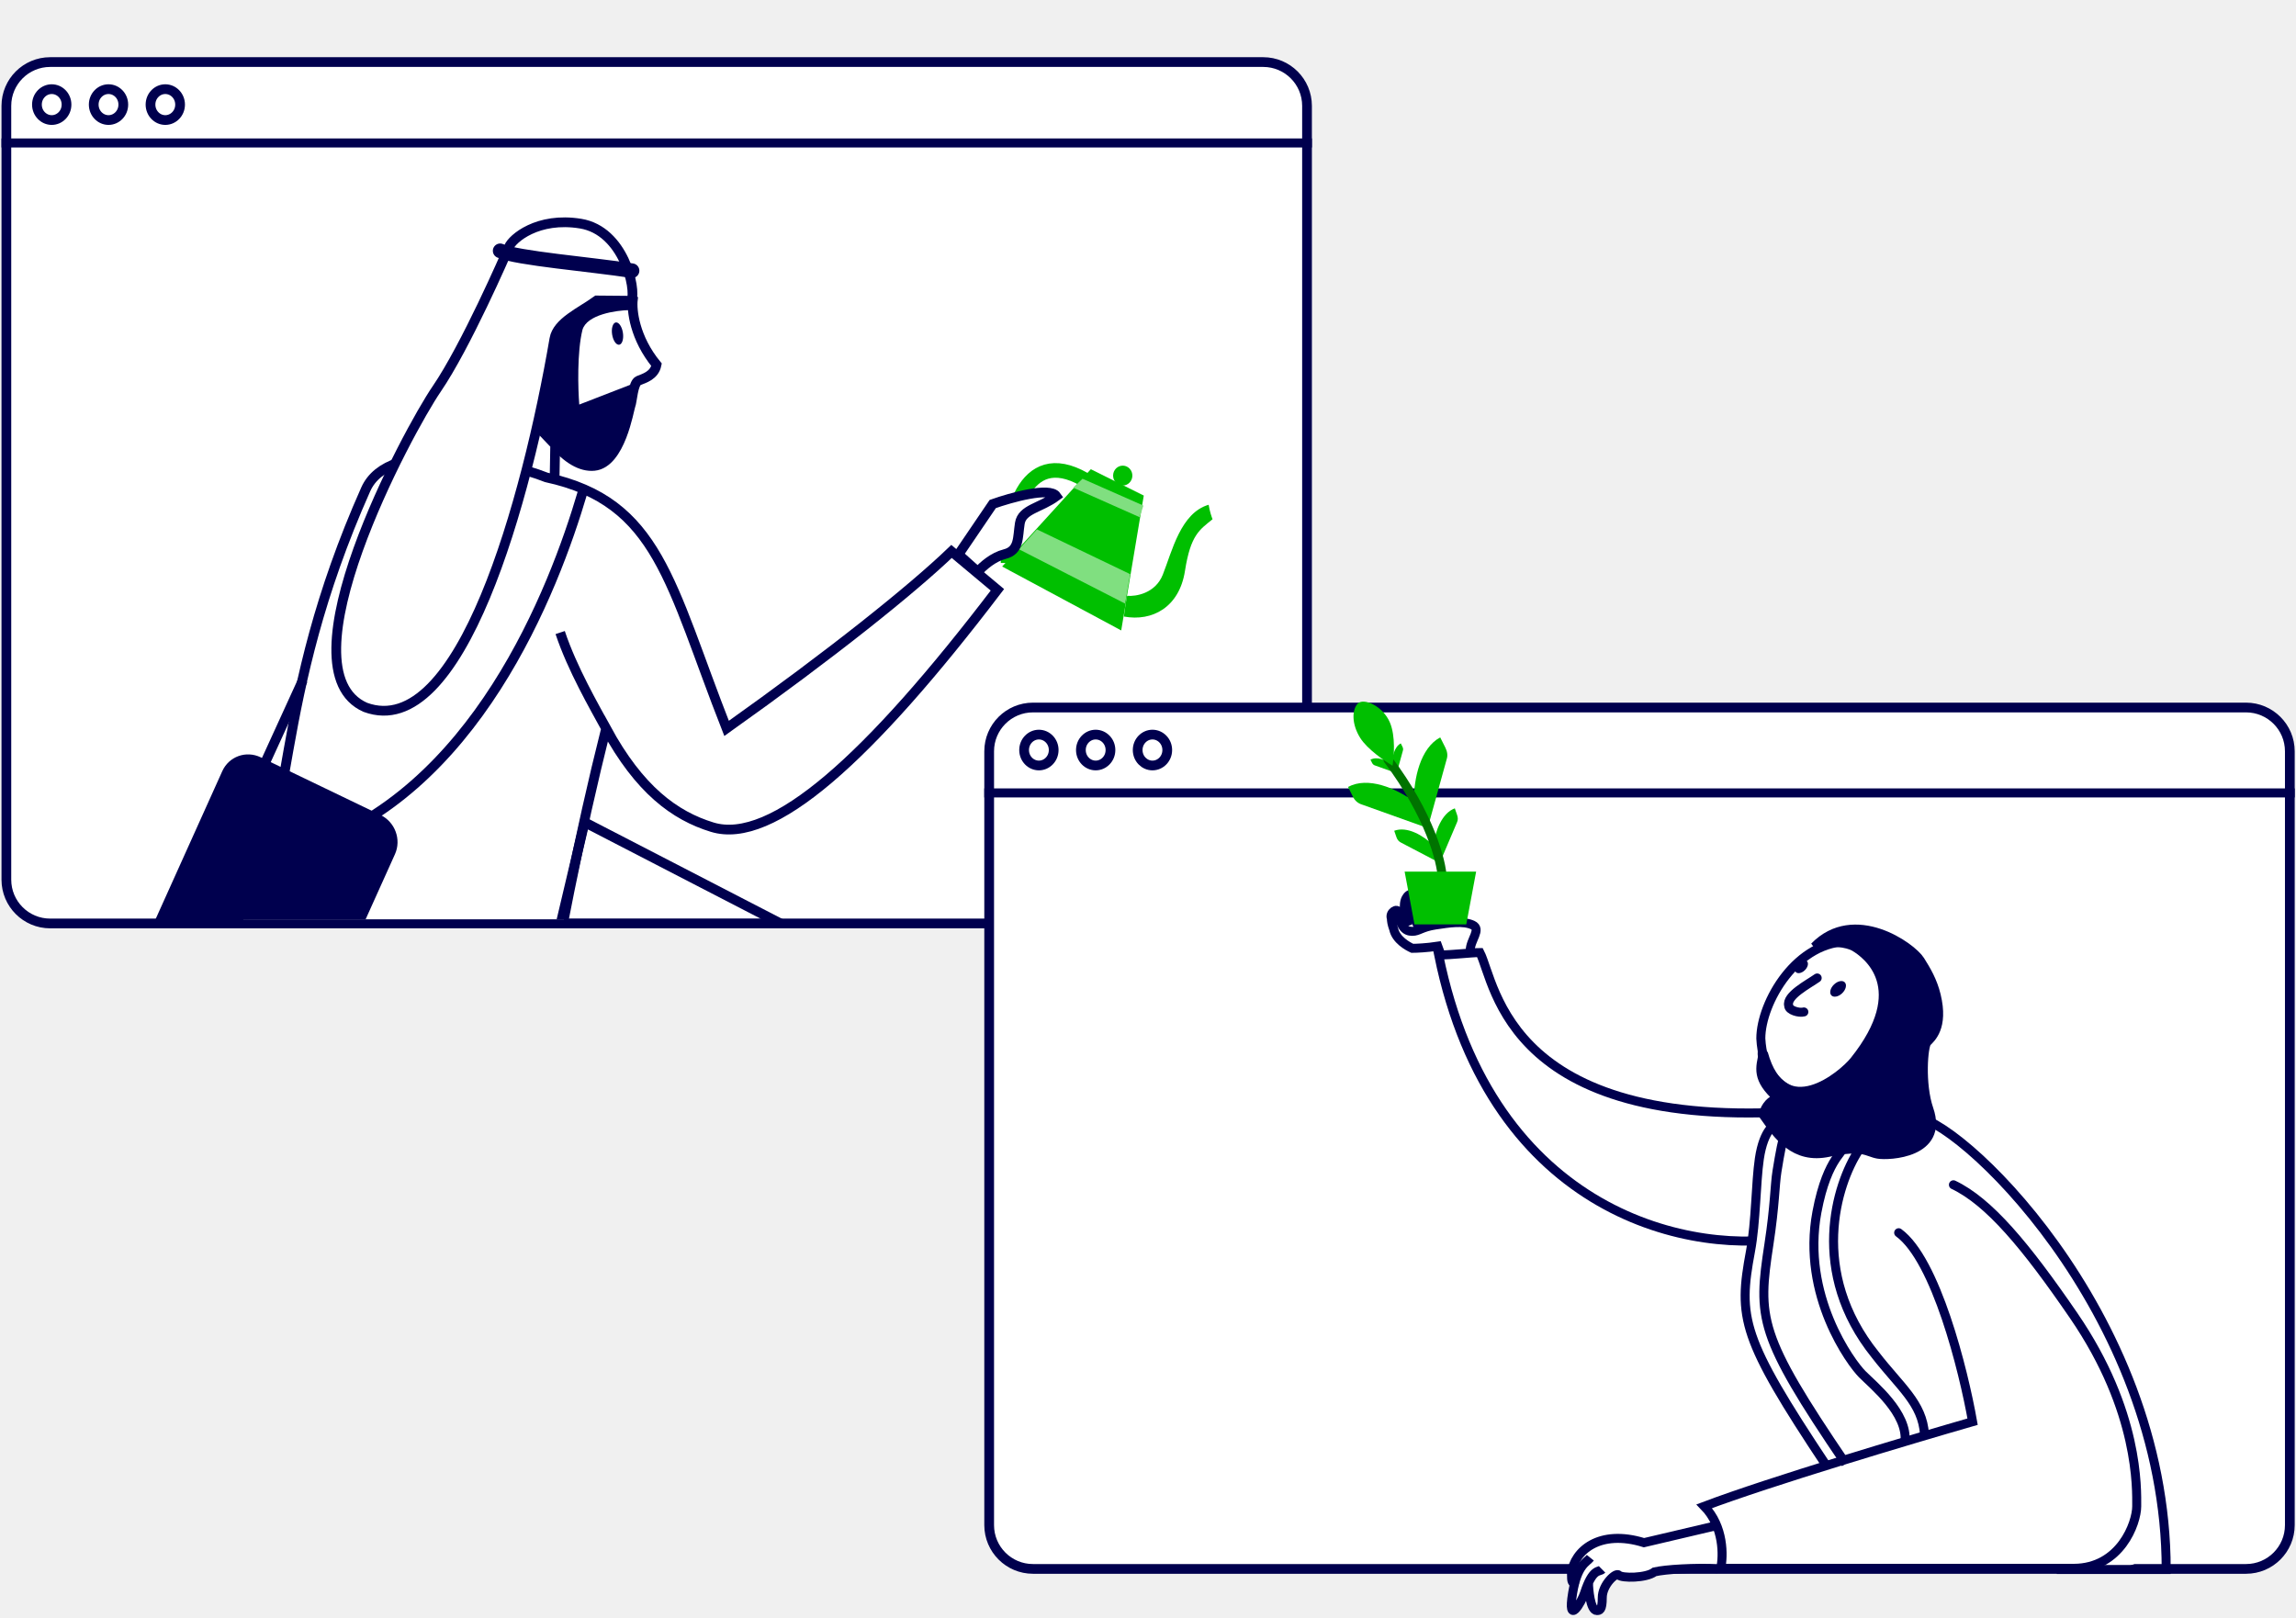
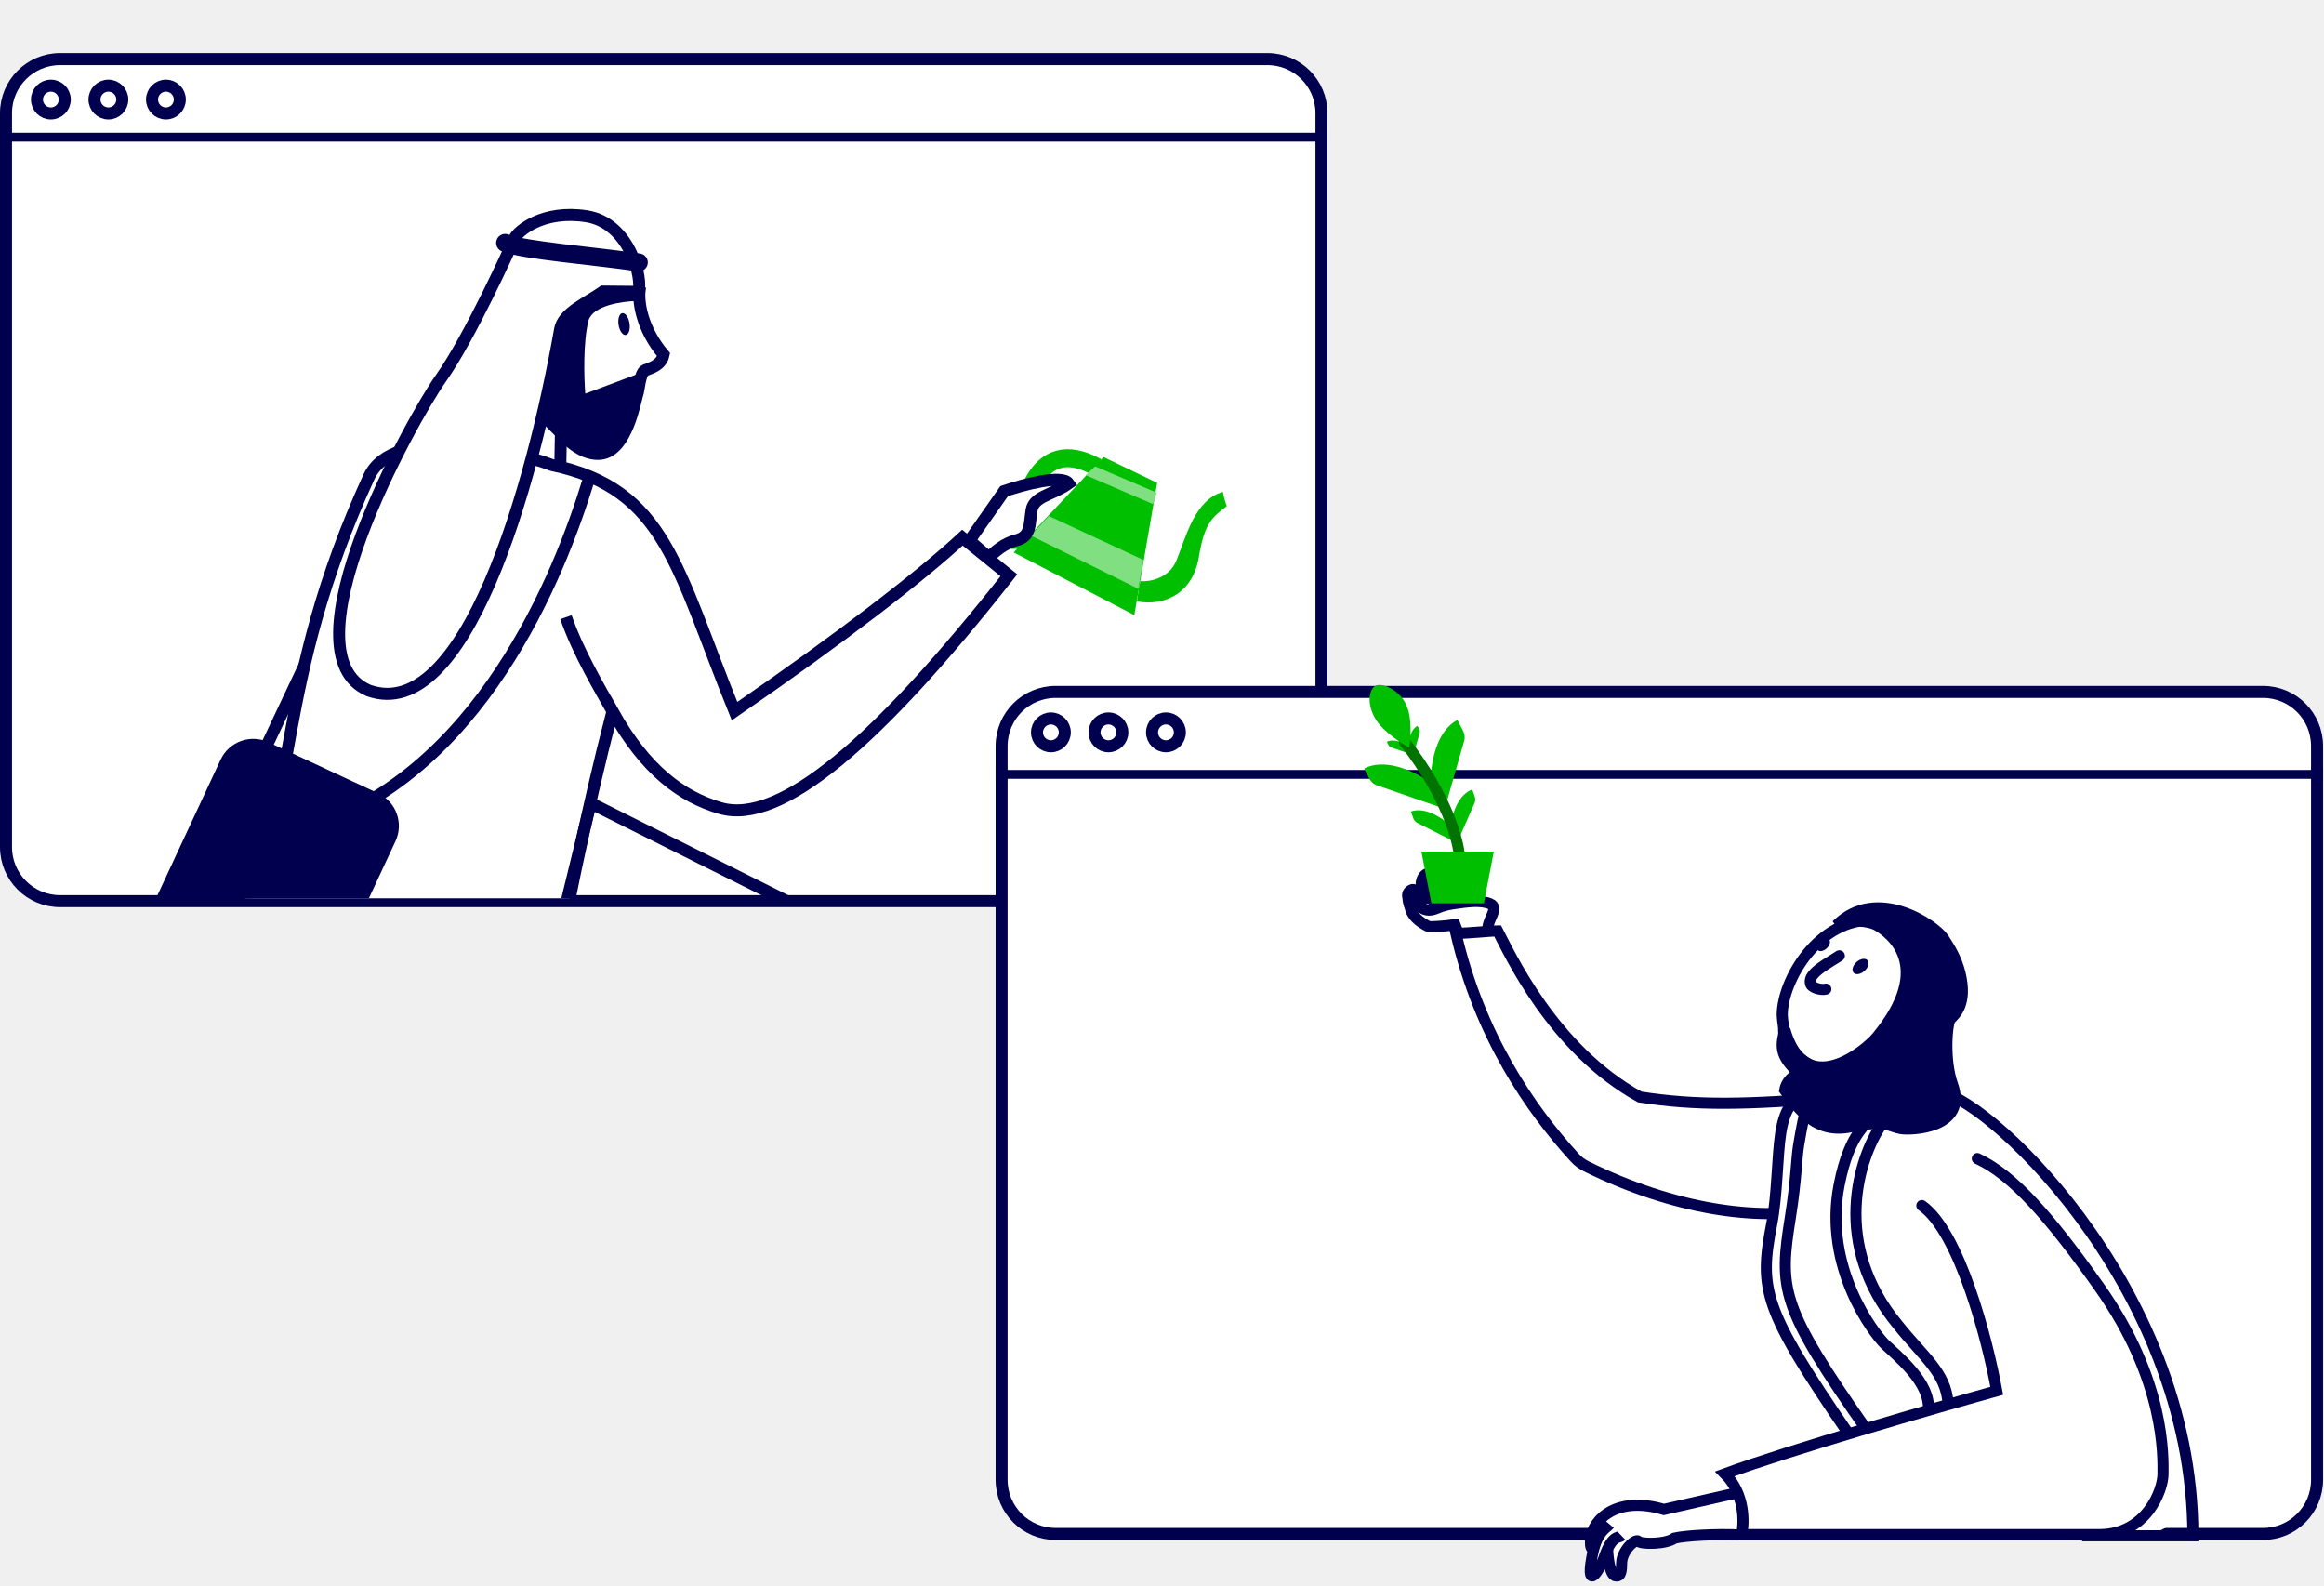
- <svg xmlns="http://www.w3.org/2000/svg" width="464" height="327" viewBox="0 0 464 327" fill="none">
-   <rect x="1.286" y="12.545" width="262.851" height="174.103" rx="8.853" fill="white" stroke="#00004E" stroke-width="1.967" />
-   <g clip-path="url(#clip0_1179_2557)">
-     <path d="M132.681 73.723C128.228 68.303 127.632 62.685 127.89 60.554L121.711 56.395L112.284 55.618C108.567 58.634 101.878 66.917 104.856 75.922C108.578 87.178 114.763 94.707 120.092 94.163C125.421 93.62 127.086 82.808 127.421 81.993C127.756 81.178 127.918 77.402 129.04 76.933C130.161 76.463 132.236 75.933 132.681 73.723Z" fill="white" stroke="#00004E" stroke-width="1.968" stroke-linecap="round" />
-     <path d="M112.054 98.155L112.197 89.889L105.346 82.712L98.54 94.015L112.054 98.155Z" fill="white" stroke="#00004E" stroke-width="1.968" />
-     <path d="M117.71 66.661C118.602 63.59 124.436 62.724 127.241 62.674L127.068 59.712L122.635 59.206L112.814 58.257L107.277 68.328C106.365 71.295 105.398 78.758 108.82 84.879C113.097 92.531 118.432 95.358 122.356 93.716C125.496 92.402 128.276 81.587 128.108 77.485L117.062 81.769C116.814 78.613 116.595 71.174 117.71 66.661Z" fill="#00004E" />
-     <path d="M146.836 147.226C135.306 117.883 133.153 101.421 110.415 96.491C101.732 93.049 78.66 88.241 73.907 98.918C54.789 141.868 59.853 166.885 48.79 186.492C39.815 202.397 -3.551 291.538 -9.366 311.814L90.642 342.45C96.144 329.587 100.776 233.969 122.481 147.226C129.204 159.609 136.35 164.863 143.931 167.185C156.015 170.887 175.524 153.421 201.565 119.21L192.296 111.456C184.242 119.194 168.021 132.174 146.836 147.226Z" fill="white" />
-     <path d="M113.207 127.851C115.641 135.167 120.108 142.856 122.481 147.226M122.481 147.226C129.204 159.609 136.35 164.863 143.931 167.185C156.015 170.887 175.524 153.421 201.565 119.21L192.296 111.456C184.242 119.194 168.021 132.174 146.836 147.226C135.306 117.883 133.153 101.421 110.415 96.491C101.732 93.049 78.66 88.241 73.907 98.918C54.789 141.868 59.853 166.885 48.79 186.492C39.815 202.397 -3.551 291.538 -9.366 311.814L90.642 342.45C96.144 329.587 100.776 233.969 122.481 147.226Z" stroke="#00004E" stroke-width="1.968" />
-     <path d="M120.618 60.725L127.618 60.787C128.624 58.343 126.023 46.618 117.324 45.199C108.625 43.781 103.527 48.273 102.857 49.903C102.186 51.532 94.082 70.096 88.261 78.6C82.441 87.104 56.491 135.341 73.839 142.967C93.115 150.046 106.451 101.041 112.038 68.497C112.621 65.099 117.312 63.119 120.618 60.725Z" fill="white" stroke="#00004E" stroke-width="1.968" />
-     <path d="M127.733 54.713C119.296 53.41 104.535 52.212 101.076 50.691" stroke="#00004E" stroke-width="2.951" stroke-linecap="round" />
-     <ellipse cx="1.111" cy="2.263" rx="1.111" ry="2.263" transform="matrix(0.978731 -0.166606 0.156085 0.9947 123.353 65.3575)" fill="#00004E" />
-     <path d="M157.869 186.719L118.147 166.193L113.292 186.719L134.918 186.719L157.869 186.719Z" stroke="#00004E" stroke-width="1.968" />
-     <path d="M117.705 99.596C111.967 119.058 96.079 160.719 60.769 171.667" stroke="#00004E" stroke-width="1.968" />
-     <rect width="38.622" height="49.57" rx="5.903" transform="matrix(0.903478 0.434846 -0.409793 0.909386 47.3402 150.495)" fill="#00004E" />
-     <path d="M61.211 137.456L53.708 153.877" stroke="#00004E" stroke-width="1.968" />
-     <path d="M203.725 113.78C203.68 105.184 206.698 89.777 219.13 96.914" stroke="#00BF00" stroke-width="2.951" />
-     <path d="M234.99 116.153C233.486 119.939 229.557 120.58 227.78 120.427C227.654 121.015 227.347 122.674 227.128 124.613C232.883 125.678 238.329 122.72 239.471 115.396C240.613 108.071 242.428 107.085 245.047 104.945C244.871 104.522 244.466 103.345 244.256 102.022C238.6 103.657 236.871 111.42 234.99 116.153Z" fill="#00BF00" />
-     <path d="M220.446 94.838L202.527 114.506L226.586 127.421L231.147 100.162L220.446 94.838Z" fill="#00BF00" />
-     <path d="M205.918 111.016L209.556 107.006L228.402 116.047L227.371 121.995L205.918 111.016Z" fill="#80DF80" />
-     <path d="M216.88 98.567L218.771 96.763L231.071 102.188L230.319 104.54L216.88 98.567Z" fill="#80DF80" />
-     <ellipse cx="1.948" cy="2.009" rx="1.948" ry="2.009" transform="matrix(0.986027 -0.166588 0.156238 0.987719 224.659 94.4657)" fill="#00BF00" />
-     <path d="M200.624 101.872L193.698 112.069L197.593 115.561C198.736 114.352 200.69 112.594 203.065 111.99C206.034 111.234 205.638 108.636 206.099 105.764C206.561 102.891 210.255 102.682 213.488 100.285C212.168 98.372 204.362 100.546 200.624 101.872Z" fill="white" stroke="#00004E" stroke-width="1.967" />
+ <svg xmlns="http://www.w3.org/2000/svg" width="387" height="264" viewBox="0 0 387 264" fill="none">
+   <rect x="1" y="9.842" width="219.053" height="140.211" rx="9" fill="white" stroke="#00004E" stroke-width="2" />
+   <g clip-path="url(#clip0_816_29318)">
+     <path d="M110.502 59.05C106.785 54.672 106.286 50.135 106.502 48.413L101.344 45.054L93.475 44.426C90.373 46.862 84.789 53.553 87.275 60.826C90.382 69.917 95.544 75.998 99.993 75.559C104.441 75.12 105.831 66.387 106.111 65.729C106.391 65.071 106.526 62.021 107.462 61.642C108.398 61.263 110.13 60.834 110.502 59.05Z" fill="white" stroke="#00004E" stroke-width="2" stroke-linecap="round" />
+     <path d="M93.283 78.783L93.403 72.107L87.684 66.31L82.003 75.439L93.283 78.783Z" fill="white" stroke="#00004E" stroke-width="2" />
+     <path d="M98.005 53.346C98.75 50.866 103.62 50.166 105.962 50.125L105.817 47.733L102.116 47.324L93.919 46.557L89.297 54.692C88.536 57.088 87.728 63.116 90.585 68.061C94.155 74.241 98.608 76.524 101.884 75.198C104.505 74.137 106.825 65.401 106.685 62.088L97.465 65.548C97.257 62.999 97.075 56.991 98.005 53.346Z" fill="#00004E" />
+     <path d="M122.318 118.418C112.694 94.717 110.897 81.421 91.917 77.439C84.669 74.659 65.41 70.775 61.443 79.399C45.484 114.09 49.712 134.296 40.477 150.132C32.985 162.979 -3.214 234.977 -8.068 251.353L75.412 276.098C80.005 265.709 83.871 188.478 101.989 118.418C107.6 128.419 113.566 132.663 119.894 134.538C129.981 137.528 146.266 123.421 168.003 95.789L160.265 89.526C153.543 95.776 140.003 106.26 122.318 118.418Z" fill="white" />
+     <path d="M94.247 102.768C96.28 108.677 100.008 114.887 101.989 118.418M101.989 118.418C107.6 128.419 113.566 132.663 119.894 134.538C129.981 137.528 146.266 123.421 168.003 95.789L160.265 89.526C153.543 95.776 140.003 106.26 122.318 118.418C112.694 94.717 110.897 81.421 91.917 77.439C84.669 74.659 65.41 70.775 61.443 79.399C45.484 114.09 49.712 134.296 40.477 150.132C32.985 162.979 -3.214 234.977 -8.068 251.353L75.412 276.098C80.005 265.709 83.871 188.478 101.989 118.418Z" stroke="#00004E" stroke-width="2" />
+     <path d="M100.434 48.551L106.277 48.602C107.116 46.628 104.945 37.157 97.684 36.011C90.423 34.865 86.167 38.494 85.608 39.81C85.048 41.126 78.283 56.12 73.424 62.989C68.566 69.858 46.905 108.818 61.385 114.977C77.476 120.695 88.608 81.114 93.271 54.828C93.758 52.084 97.674 50.485 100.434 48.551Z" fill="white" stroke="#00004E" stroke-width="2" />
+     <path d="M106.373 43.696C99.331 42.643 87.008 41.675 84.121 40.447" stroke="#00004E" stroke-width="3" stroke-linecap="round" />
+     <ellipse cx="0.92" cy="1.842" rx="0.92" ry="1.842" transform="matrix(0.986705 -0.162523 0.160078 0.987104 102.715 52.2927)" fill="#00004E" />
+     <path d="M131.527 150.316L98.369 133.737L94.316 150.316H112.369H131.527Z" stroke="#00004E" stroke-width="2" />
+     <path d="M98.001 79.947C93.211 95.667 79.948 129.316 50.475 138.158" stroke="#00004E" stroke-width="2" />
+     <rect x="39.266" y="121.058" width="32.131" height="40.164" rx="6" transform="rotate(24.9719 39.2656 121.058)" fill="#00004E" />
+     <path d="M50.843 110.526L44.58 123.79" stroke="#00004E" stroke-width="2" />
+     <path d="M169.805 91.403C169.767 84.46 172.286 72.016 182.664 77.781" stroke="#00BF00" stroke-width="3" />
+     <path d="M195.903 93.32C194.647 96.378 191.367 96.896 189.884 96.772C189.779 97.247 189.523 98.587 189.34 100.153C194.143 101.013 198.69 98.624 199.643 92.708C200.596 86.792 202.112 85.996 204.298 84.267C204.15 83.926 203.812 82.975 203.637 81.906C198.916 83.227 197.472 89.497 195.903 93.32Z" fill="#00BF00" />
+     <path d="M183.762 76.104L168.804 91.989L188.887 102.421L192.694 80.404L183.762 76.104Z" fill="#00BF00" />
+     <path d="M171.634 89.171L174.67 85.932L190.402 93.235L189.541 98.038L171.634 89.171Z" fill="#80DF80" />
+     <path d="M180.785 79.116L182.363 77.659L192.63 82.04L192.002 83.94L180.785 79.116Z" fill="#80DF80" />
+     <path d="M167.214 81.785L161.433 90.021L164.684 92.842C165.639 91.865 167.27 90.446 169.252 89.957C171.73 89.347 171.4 87.249 171.785 84.929C172.17 82.609 175.254 82.44 177.952 80.504C176.851 78.958 170.335 80.714 167.214 81.785Z" fill="white" stroke="#00004E" stroke-width="2" />
  </g>
-   <rect x="199.901" y="143.001" width="262.851" height="174.103" rx="8.853" fill="white" stroke="#00004E" stroke-width="1.967" />
-   <rect x="0.303" y="27.982" width="264.819" height="1.825" fill="#00004E" />
-   <rect x="198.917" y="159.351" width="264.819" height="1.825" fill="#00004E" />
-   <path d="M13.443 21.14C13.443 22.895 12.074 24.262 10.454 24.262C8.834 24.262 7.465 22.895 7.465 21.14C7.465 19.386 8.834 18.019 10.454 18.019C12.074 18.019 13.443 19.386 13.443 21.14Z" stroke="#00004E" stroke-width="1.967" />
-   <path d="M212.94 151.596C212.94 153.351 211.571 154.718 209.951 154.718C208.331 154.718 206.962 153.351 206.962 151.596C206.962 149.842 208.331 148.475 209.951 148.475C211.571 148.475 212.94 149.842 212.94 151.596Z" stroke="#00004E" stroke-width="1.967" />
-   <path d="M24.918 21.14C24.918 22.895 23.55 24.262 21.93 24.262C20.309 24.262 18.941 22.895 18.941 21.14C18.941 19.386 20.309 18.019 21.93 18.019C23.55 18.019 24.918 19.386 24.918 21.14Z" stroke="#00004E" stroke-width="1.967" />
-   <path d="M224.415 151.596C224.415 153.351 223.047 154.718 221.426 154.718C219.806 154.718 218.438 153.351 218.438 151.596C218.438 149.842 219.806 148.475 221.426 148.475C223.047 148.475 224.415 149.842 224.415 151.596Z" stroke="#00004E" stroke-width="1.967" />
-   <path d="M36.394 21.14C36.394 22.895 35.025 24.262 33.405 24.262C31.785 24.262 30.416 22.895 30.416 21.14C30.416 19.386 31.785 18.019 33.405 18.019C35.025 18.019 36.394 19.386 36.394 21.14Z" stroke="#00004E" stroke-width="1.967" />
-   <path d="M235.891 151.596C235.891 153.351 234.522 154.718 232.902 154.718C231.282 154.718 229.913 153.351 229.913 151.596C229.913 149.842 231.282 148.475 232.902 148.475C234.522 148.475 235.891 149.842 235.891 151.596Z" stroke="#00004E" stroke-width="1.967" />
-   <path d="M292.36 153.458C292.634 152.639 292.449 151.815 292.083 151.089L291.052 149.04C287.026 151.205 285.704 157.373 285.731 161.977C282.099 159.312 276.452 156.891 272.427 159.056L273.458 161.104C273.858 161.897 274.491 162.396 275.297 162.634L288.519 167.362L292.36 153.458Z" fill="#00BF00" />
-   <path d="M283.514 151.705C283.605 151.436 283.544 151.165 283.423 150.926L283.084 150.252C281.76 150.964 281.325 152.993 281.334 154.507C280.14 153.63 278.283 152.834 276.959 153.546L277.298 154.22C277.429 154.48 277.637 154.645 277.903 154.723L282.251 156.278L283.514 151.705Z" fill="#00BF00" />
-   <path d="M294.448 166.205C294.683 165.726 294.636 165.204 294.47 164.726L294.003 163.38C291.357 164.359 290.044 168.031 289.687 170.859C287.674 168.908 284.405 166.933 281.758 167.912L282.225 169.259C282.405 169.78 282.753 170.142 283.229 170.358L290.961 174.406L294.448 166.205Z" fill="#00BF00" />
-   <path d="M291.46 177.45C291.339 174.166 288.971 164.78 280.477 153.51" stroke="#007300" stroke-width="1.821" stroke-linecap="round" stroke-linejoin="round" />
-   <path d="M274.902 149.17C276.328 151.428 279.834 153.834 281.409 154.755C281.72 152.993 282.052 148.783 280.892 146.042C279.441 142.615 275.516 140.996 274.367 142.227C273.217 143.458 273.12 146.348 274.902 149.17Z" fill="#00BF00" />
-   <path d="M290.743 193.022C301.483 246.164 342.518 254.127 362.733 249.863L367.127 224.513C304.631 229.926 302.316 198.926 299.076 192.53C297.224 192.53 293.521 193.022 290.743 193.022Z" fill="white" />
-   <path d="M284.463 187.165C283.999 185.769 283.313 182.654 284.275 181.365C284.974 180.255 286.206 180.678 285.815 181.894C285.425 183.109 285.357 185.448 285.876 185.963C286.29 186.376 286.75 187.501 286.928 188.012" stroke="#00004E" stroke-width="1.82" />
-   <path d="M291.027 192.53L290.559 191.243C288.31 191.586 286.186 191.672 285.406 191.672C284.469 191.243 282.126 189.956 281.658 187.812C281.283 186.783 281.189 186.096 281.189 185.667C280.721 184.381 282.447 183.431 282.595 184.381C283.064 187.383 284.001 188.241 285.406 188.241C286.731 188.241 287.28 187.383 290.09 186.954C292.901 186.525 295.712 186.096 297.586 186.954C299.46 187.812 297.118 189.956 297.118 192.101" stroke="#00004E" stroke-width="1.82" />
-   <path d="M362.733 249.889C342.518 254.129 301.483 245.857 290.743 193.019C293.521 193.019 297.224 192.53 299.076 192.53C302.316 198.89 304.631 229.712 367.127 224.33" stroke="#00004E" stroke-width="1.82" />
-   <path d="M285.855 186.84L283.862 176.172H298.313L296.319 186.84H285.855Z" fill="#00BF00" />
-   <path d="M355.649 234.159C356.535 228.232 358.925 226.926 359.288 227.501H391.511C419.767 240.616 432.446 277.065 434.982 288.631C435.707 291.118 437.59 297.51 439.329 303.181C440.054 309.897 433.171 316.986 427.737 316.986H347.679C348.765 309.524 346.23 306.912 344.418 304.301C349.49 302.56 360.358 298.854 363.256 297.958C360.937 292.586 360.424 285.273 360.457 282.288C351.841 268.109 351.839 263.397 353.838 252.814C354.966 246.844 354.925 239.009 355.649 234.159Z" fill="white" />
-   <path d="M386.734 225.776C394.71 225.026 437.768 264.77 437.768 317.227L415.652 317.227" stroke="#00004E" stroke-width="1.82" />
-   <path d="M359.156 227.501C358.796 226.924 356.426 228.236 355.549 234.186C354.831 239.055 354.872 246.92 353.754 252.913C351.24 266.397 351.919 270.387 369.191 296.362" stroke="#00004E" stroke-width="1.82" />
-   <path d="M363.086 227.511C361.155 225.768 360.338 229.144 359.113 236.741C358.659 239.555 358.705 243.494 357.48 251.513C355.205 266.406 355.305 269.774 372.998 295.827" stroke="#00004E" stroke-width="1.82" />
-   <path d="M371.956 196.797C371.879 198.109 372.139 200.976 373.785 201.945C375.432 202.915 375.997 208.391 376.073 210.309" stroke="#00004E" stroke-width="1.82" />
-   <path d="M356.117 213.027C356.676 223.628 365.674 223.824 370.104 222.597C371.852 222.235 377.447 216.708 380.944 208.978C384.091 200.88 374.649 196.095 371.852 196.095C362.411 195.726 356.117 206.769 356.117 213.027Z" stroke="#00004E" stroke-width="1.82" />
-   <path d="M355.846 209.894C356.492 222.145 366.883 222.372 371.998 220.954C374.017 220.536 380.478 214.148 384.516 205.215C388.15 195.857 377.248 190.327 374.017 190.327C363.114 189.902 355.846 202.663 355.846 209.894Z" fill="white" stroke="#00004E" stroke-width="1.82" />
-   <ellipse cx="1.21" cy="1.889" rx="1.21" ry="1.889" transform="matrix(0.663415 0.748251 -0.727799 0.68579 372.033 197.667)" fill="#00004E" />
-   <ellipse cx="1.01" cy="1.576" rx="1.01" ry="1.576" transform="matrix(0.663415 0.748251 -0.727799 0.68579 364.516 193.534)" fill="#00004E" />
-   <path d="M332.16 311.865L346.453 308.488C349.067 308.826 348.359 314.256 347.679 316.929C344.548 316.929 337.633 317.014 335.019 317.351C333.386 318.617 328.485 319.039 326.852 318.195C326.307 318.477 325.136 319.293 324.81 320.306C324.401 321.15 323.503 323.344 323.176 325.37C320.889 325.032 321.407 320.446 321.951 318.195C321.407 319.743 319.991 323.26 318.684 324.948C317.051 327.058 317.867 319.884 317.867 318.195C319.174 309.417 327.941 310.317 332.16 311.865Z" fill="white" />
-   <path d="M394.768 239.467C401.961 242.887 409.379 251.766 419.083 265.928C432.362 285.308 431.809 301.026 431.809 304.446C431.809 307.866 428.489 316.986 419.083 316.986C401.821 316.986 366.366 316.986 347.738 316.986C348.291 314.516 348.402 308.55 344.418 304.446C357.697 299.43 386.1 290.956 398.641 287.346C396.797 276.897 391.227 254.629 383.702 249.157" stroke="#00004E" stroke-width="1.82" stroke-linecap="round" />
-   <path d="M371.766 232.356C373.295 232.739 369.366 233.297 367.18 245C364.03 261.87 374.06 275.463 376.353 277.762C378.646 280.061 385.558 285.636 384.985 291.384" stroke="#00004E" stroke-width="1.82" />
-   <path d="M375.616 232.521C371.133 239.333 365.53 257.132 378.978 273.83C384.02 280.352 388.516 283.588 388.924 289.919" stroke="#00004E" stroke-width="1.82" />
-   <path d="M346.483 308.452L332.234 311.803C323.216 309.01 318.144 313.478 317.581 317.946C317.581 320.18 317.74 319.425 318.303 320.542" stroke="#00004E" stroke-width="1.82" />
-   <path d="M321.393 314.852C320.6 315.834 318.775 316.266 317.823 321.921C316.634 328.99 319.645 323.742 320.203 322.022C321.888 316.825 323.179 317.798 323.774 317.209" stroke="#00004E" stroke-width="1.82" />
-   <path d="M321.021 320.089C321.021 320.958 321.355 325.52 322.691 325.52C323.247 325.52 323.803 325.52 323.803 322.914C323.803 320.309 326.585 317.703 327.142 318.354C327.698 319.006 332.705 319.006 334.374 317.703C336.6 317.182 342.534 316.835 347.171 317.052" stroke="#00004E" stroke-width="1.82" />
-   <path d="M359.291 221.948C354.877 218.02 355.735 215.86 356.349 212.839C360.394 227.569 372.43 217.285 374.74 214.395C386.511 199.665 377.315 192.866 374.74 191.356C373.463 190.606 369.621 189.845 366.679 191.356C374.74 183.107 386.329 191.356 388.053 194.119C389.299 196.116 390.567 198.194 391.293 201.175C392.88 207.7 390.168 209.881 389.432 210.637C388.696 211.392 388.053 219.079 389.821 224.214C392.897 233.148 381.728 233.657 379.522 233.279C377.316 232.901 376.579 231.39 369.591 232.901C362.602 234.412 359.291 229.502 356.349 225.347C356.471 224.466 357.231 222.553 359.291 221.948Z" fill="#00004E" stroke="#00004E" stroke-width="1.82" />
-   <path d="M360.273 208.454C359.783 206.682 364.073 203.041 365.624 201.944L362.967 209.574C362.15 209.815 360.239 209.285 360.273 208.454Z" fill="white" />
-   <path d="M367.235 197.667C365.472 198.914 360.922 201.243 361.479 203.257C361.44 204.203 363.614 204.805 364.542 204.531" stroke="#00004E" stroke-width="1.82" stroke-linecap="round" />
+   <rect x="166.789" y="115.21" width="219.053" height="140.211" rx="9" fill="white" stroke="#00004E" stroke-width="2" />
+   <rect y="22.105" width="221.053" height="1.474" fill="#00004E" />
+   <rect x="165.789" y="128.21" width="221.053" height="1.474" fill="#00004E" />
+   <circle cx="8.474" cy="16.579" r="2.316" stroke="#00004E" stroke-width="2" />
+   <circle cx="174.999" cy="121.947" r="2.316" stroke="#00004E" stroke-width="2" />
+   <circle cx="18.052" cy="16.579" r="2.316" stroke="#00004E" stroke-width="2" />
+   <circle cx="184.579" cy="121.947" r="2.316" stroke="#00004E" stroke-width="2" />
+   <circle cx="27.632" cy="16.579" r="2.316" stroke="#00004E" stroke-width="2" />
+   <circle cx="194.158" cy="121.947" r="2.316" stroke="#00004E" stroke-width="2" />
+   <path d="M243.791 123.451C244.02 122.789 243.865 122.124 243.56 121.537L242.699 119.883C239.339 121.631 238.235 126.613 238.258 130.331C235.226 128.179 230.512 126.224 227.152 127.972L228.013 129.626C228.346 130.267 228.875 130.67 229.548 130.862L240.585 134.681L243.791 123.451Z" fill="#00BF00" />
+   <path d="M236.408 122.035C236.483 121.818 236.432 121.599 236.332 121.406L236.048 120.862C234.943 121.437 234.58 123.075 234.588 124.298C233.591 123.59 232.041 122.947 230.936 123.522L231.219 124.066C231.328 124.277 231.502 124.409 231.723 124.472L235.353 125.728L236.408 122.035Z" fill="#00BF00" />
+   <path d="M245.534 133.747C245.73 133.36 245.691 132.938 245.553 132.552L245.163 131.465C242.954 132.256 241.858 135.222 241.56 137.506C239.88 135.93 237.151 134.334 234.941 135.126L235.331 136.213C235.482 136.634 235.772 136.926 236.17 137.101L242.624 140.371L245.534 133.747Z" fill="#00BF00" />
+   <path d="M243.039 142.829C242.938 140.176 240.962 132.595 233.871 123.493" stroke="#007300" stroke-width="1.85" stroke-linecap="round" stroke-linejoin="round" />
+   <path d="M229.218 119.988C230.408 121.811 233.334 123.755 234.649 124.499C234.909 123.075 235.186 119.675 234.217 117.461C233.006 114.693 229.73 113.385 228.771 114.38C227.811 115.374 227.73 117.709 229.218 119.988Z" fill="#00BF00" />
+   <path d="M242.439 155.406C251.404 198.329 285.658 204.761 302.532 201.316L306.199 180.842C254.032 185.214 252.1 160.175 249.395 155.009C247.849 155.009 244.758 155.406 242.439 155.406Z" fill="white" />
+   <path d="M237.198 150.676C236.811 149.548 236.238 147.032 237.041 145.991C237.624 145.095 238.653 145.437 238.327 146.418C238.001 147.4 237.944 149.289 238.377 149.705C238.723 150.038 239.107 150.947 239.255 151.36" stroke="#00004E" stroke-width="1.85" />
+   <path d="M242.678 155.009L242.286 153.969C240.409 154.247 238.637 154.316 237.985 154.316C237.203 153.969 235.247 152.93 234.856 151.198C234.544 150.367 234.465 149.813 234.465 149.466C234.075 148.427 235.515 147.66 235.639 148.427C236.03 150.852 236.812 151.545 237.985 151.545C239.091 151.545 239.549 150.852 241.895 150.505C244.242 150.159 246.588 149.812 248.152 150.505C249.716 151.198 247.761 152.93 247.761 154.662" stroke="#00004E" stroke-width="1.85" />
+   <path d="M302.532 201.337C292.762 203.32 278.751 201.433 264.142 194.206C263.419 193.849 262.77 193.361 262.227 192.765C254.903 184.74 246.403 172.511 242.439 155.404C244.758 155.404 247.849 155.009 249.395 155.009C251.276 158.58 258.552 174.658 273.052 182.658C282.552 184.122 290.651 183.983 306.552 182.658" stroke="#00004E" stroke-width="1.85" />
+   <path d="M238.359 150.413L236.695 141.797H248.758L247.094 150.413H238.359Z" fill="#00BF00" />
+   <path d="M296.619 188.633C297.358 183.846 299.353 182.79 299.656 183.255H326.554C350.14 193.848 360.724 223.287 362.841 232.629C363.445 234.638 365.018 239.801 366.469 244.381C367.074 249.806 361.329 255.531 356.793 255.531H289.966C290.873 249.504 288.756 247.395 287.244 245.285C291.478 243.879 300.549 240.886 302.968 240.163C301.033 235.823 300.604 229.917 300.632 227.506C293.44 216.053 293.439 212.248 295.107 203.7C296.048 198.878 296.014 192.55 296.619 188.633Z" fill="white" />
+   <path d="M322.568 181.861C329.226 181.256 365.167 213.357 365.167 255.726L346.707 255.726" stroke="#00004E" stroke-width="1.85" />
+   <path d="M299.546 183.255C299.245 182.789 297.267 183.848 296.535 188.654C295.936 192.587 295.97 198.94 295.037 203.78C292.938 214.671 293.505 217.894 307.923 238.873" stroke="#00004E" stroke-width="1.85" />
+   <path d="M302.827 183.263C301.215 181.855 300.533 184.582 299.511 190.718C299.132 192.991 299.17 196.172 298.147 202.649C296.248 214.678 296.332 217.399 311.1 238.441" stroke="#00004E" stroke-width="1.85" />
+   <path d="M310.231 158.455C310.167 159.515 310.383 161.831 311.758 162.614C313.133 163.397 313.604 167.82 313.667 169.369" stroke="#00004E" stroke-width="1.85" />
+   <path d="M297.01 171.564C297.477 180.126 304.988 180.285 308.685 179.294C310.145 179.002 314.815 174.537 317.734 168.294C320.361 161.753 312.48 157.888 310.145 157.888C302.264 157.591 297.01 166.51 297.01 171.564Z" stroke="#00004E" stroke-width="1.85" />
+   <path d="M296.783 169.034C297.323 178.929 305.996 179.112 310.266 177.967C311.951 177.629 317.344 172.47 320.715 165.255C323.749 157.696 314.648 153.23 311.951 153.23C302.85 152.886 296.783 163.193 296.783 169.034Z" fill="white" stroke="#00004E" stroke-width="1.85" />
+   <ellipse cx="0.992" cy="1.553" rx="0.992" ry="1.553" transform="matrix(0.675579 0.737288 -0.738959 0.67375 310.295 159.158)" fill="#00004E" />
+   <ellipse cx="0.828" cy="1.296" rx="0.828" ry="1.296" transform="matrix(0.675579 0.737288 -0.738959 0.67375 304.02 155.82)" fill="#00004E" />
+   <path d="M277.013 251.395L288.944 248.668C291.126 248.94 290.535 253.326 289.967 255.485C287.353 255.485 281.581 255.554 279.4 255.826C278.036 256.849 273.945 257.19 272.582 256.508C272.127 256.735 271.15 257.394 270.878 258.212C270.537 258.894 269.787 260.667 269.514 262.303C267.605 262.03 268.037 258.326 268.491 256.508C268.037 257.758 266.855 260.599 265.764 261.962C264.401 263.666 265.083 257.872 265.083 256.508C266.173 249.418 273.491 250.145 277.013 251.395Z" fill="white" />
+   <path d="M329.273 192.92C335.277 195.682 341.469 202.853 349.569 214.292C360.654 229.945 360.192 242.64 360.192 245.403C360.192 248.165 357.421 255.531 349.569 255.531C335.16 255.531 305.564 255.531 290.015 255.531C290.477 253.536 290.569 248.717 287.244 245.403C298.329 241.351 322.037 234.507 332.506 231.591C330.966 223.151 326.317 205.166 320.036 200.746" stroke="#00004E" stroke-width="1.85" stroke-linecap="round" />
+   <path d="M310.073 187.176C311.349 187.486 308.069 187.936 306.245 197.389C303.615 211.014 311.987 221.993 313.901 223.85C315.815 225.707 321.585 230.21 321.107 234.852" stroke="#00004E" stroke-width="1.85" />
+   <path d="M313.285 187.309C309.544 192.812 304.867 207.188 316.092 220.674C320.301 225.942 324.053 228.556 324.394 233.669" stroke="#00004E" stroke-width="1.85" />
+   <path d="M288.967 248.638L277.073 251.345C269.546 249.089 265.312 252.698 264.842 256.307C264.842 258.111 264.974 257.501 265.445 258.403" stroke="#00004E" stroke-width="1.85" />
+   <path d="M268.024 253.808C267.362 254.601 265.839 254.95 265.045 259.517C264.052 265.227 266.565 260.988 267.031 259.599C268.437 255.401 269.515 256.187 270.012 255.711" stroke="#00004E" stroke-width="1.85" />
+   <path d="M267.715 258.038C267.715 258.739 267.993 262.424 269.108 262.424C269.573 262.424 270.037 262.424 270.037 260.32C270.037 258.215 272.359 256.11 272.823 256.637C273.288 257.163 277.468 257.163 278.861 256.11C280.719 255.69 285.672 255.409 289.543 255.584" stroke="#00004E" stroke-width="1.85" />
+   <path d="M299.658 178.77C295.974 175.597 296.691 173.853 297.203 171.412C300.579 183.31 310.627 175.004 312.555 172.669C322.38 160.772 314.704 155.281 312.555 154.061C311.489 153.455 308.282 152.84 305.826 154.061C312.555 147.398 322.229 154.061 323.668 156.292C324.708 157.905 325.766 159.584 326.372 161.992C327.696 167.262 325.433 169.024 324.819 169.634C324.205 170.244 323.668 176.452 325.143 180.6C327.711 187.816 318.388 188.227 316.546 187.922C314.705 187.617 314.09 186.396 308.256 187.617C302.423 188.837 299.658 184.871 297.203 181.516C297.305 180.804 297.939 179.258 299.658 178.77Z" fill="#00004E" stroke="#00004E" stroke-width="1.85" />
+   <path d="M300.479 167.871C300.07 166.44 303.652 163.499 304.946 162.613L302.728 168.775C302.046 168.97 300.451 168.542 300.479 167.871Z" fill="white" />
+   <path d="M306.289 159.158C304.817 160.166 301.02 162.047 301.485 163.674C301.452 164.437 303.267 164.924 304.042 164.702" stroke="#00004E" stroke-width="1.85" stroke-linecap="round" />
  <defs>
-     <clipPath id="clip0_1179_2557">
-       <rect width="260.405" height="185.193" fill="white" transform="translate(2.06824 0.614014)" />
+     <clipPath id="clip0_816_29318">
+       <rect width="217.368" height="149.579" fill="white" transform="translate(1.47461)" />
    </clipPath>
  </defs>
</svg>
